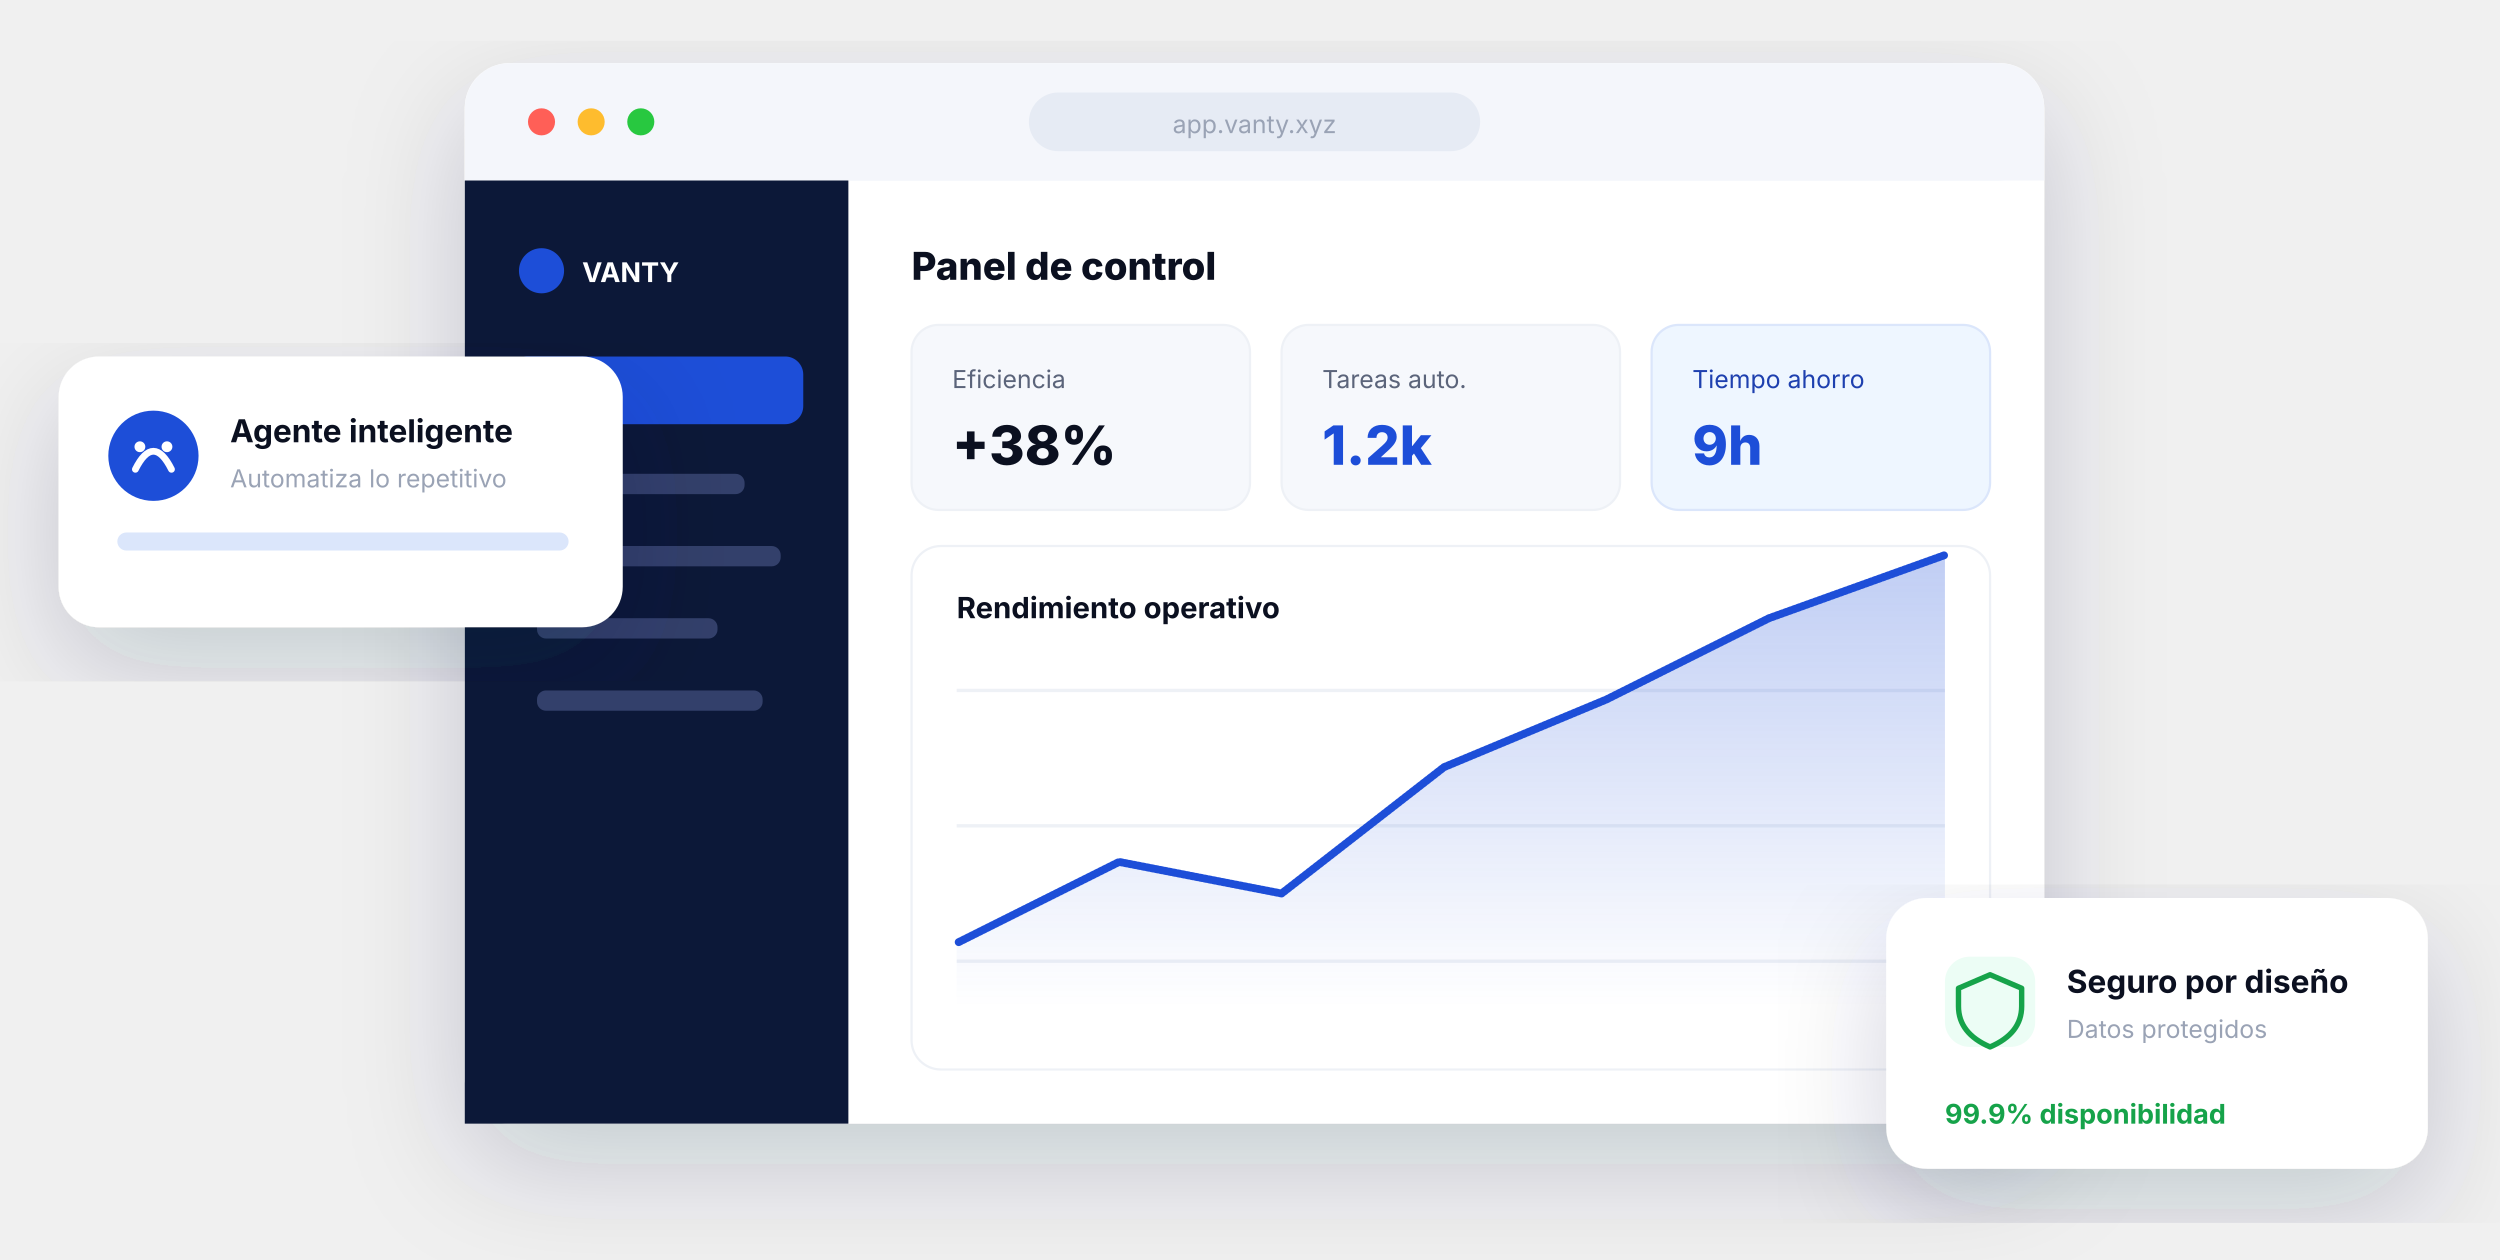
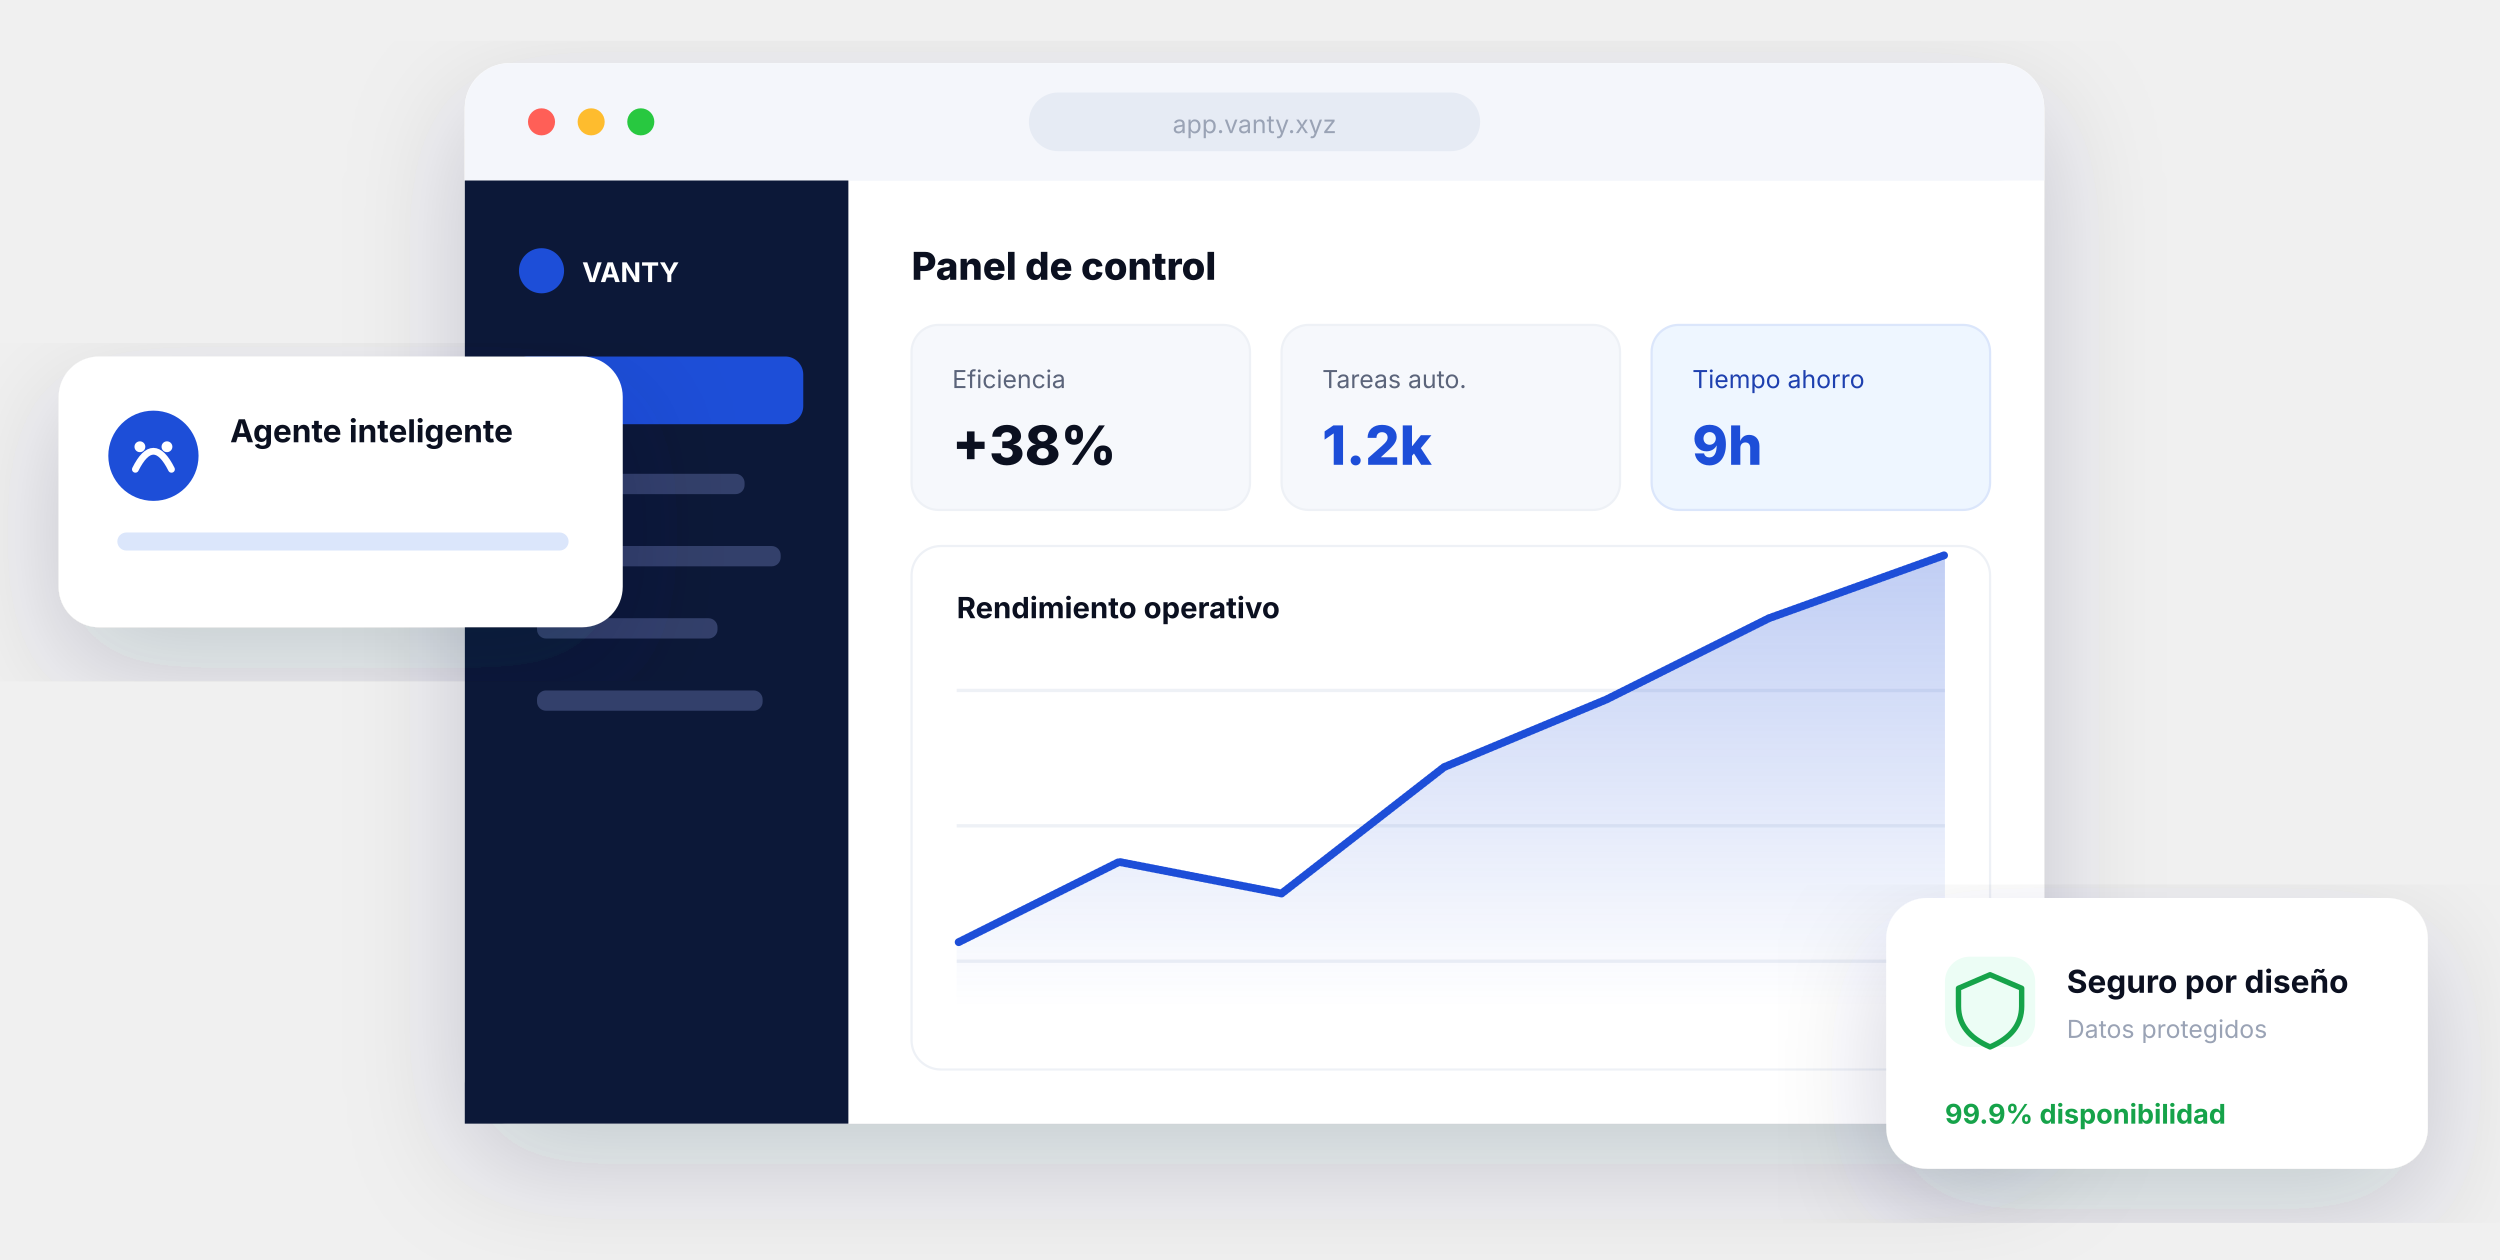
<svg xmlns="http://www.w3.org/2000/svg" viewBox="44 142 1108 558" font-family="Inter, Arial, sans-serif">
  <style>
    .ln{stroke-dasharray:1;stroke-dashoffset:1;animation:draw 2s ease forwards .3s}
    @keyframes draw{to{stroke-dashoffset:0}}
    .bar{transform-box:fill-box;transform-origin:left center;transform:scaleX(0);animation:grow 1.1s cubic-bezier(.22,1,.36,1) forwards .8s}
    @keyframes grow{to{transform:scaleX(1)}}
    .pulse{animation:pulse 2.4s ease-in-out infinite}
    @keyframes pulse{0%,100%{opacity:1}50%{opacity:.45}}
  </style>
  <defs>
    <linearGradient id="harea" x1="0" y1="0" x2="0" y2="1">
      <stop offset="0" stop-color="#1D4ED8" stop-opacity="0.28" />
      <stop offset="1" stop-color="#1D4ED8" stop-opacity="0" />
    </linearGradient>
    <filter id="hsh" x="-20%" y="-20%" width="140%" height="140%">
      <feDropShadow dx="0" dy="18" stdDeviation="26" flood-color="#1b2a52" flood-opacity="0.18" />
    </filter>
+     <clipPath id="twH">
+       <rect x="146" y="349" width="0" height="14">
+         <animate attributeName="width" values="0;0;124;124;0" keyTimes="0;0.12;0.5;0.9;1" dur="4.4s" repeatCount="indefinite" />
+       </rect>
+     </clipPath>
  </defs>
  <g filter="url(#hsh)">
    <rect x="250" y="170" width="700" height="470" rx="20" fill="#ffffff" />
  </g>
  <rect x="250" y="170" width="700" height="52" rx="20" fill="#f4f6fb" />
  <rect x="250" y="198" width="700" height="24" fill="#f4f6fb" />
  <circle cx="284" cy="196" r="6" fill="#ff5f57" />
  <circle cx="306" cy="196" r="6" fill="#febc2e" />
  <circle cx="328" cy="196" r="6" fill="#28c840" />
  <rect x="500" y="183" width="200" height="26" rx="13" fill="#e6ebf4" />
  <text x="600" y="201" fill="#9aa3b5" font-size="11" text-anchor="middle">app.vanty.xyz</text>
  <rect x="250" y="222" width="170" height="418" fill="#0c1838" />
  <circle cx="284" cy="262" r="10" fill="#1D4ED8" />
  <text x="302" y="267" fill="#fff" font-size="12" font-weight="700">VANTY</text>
  <rect x="270" y="300" width="130" height="30" rx="8" fill="#1D4ED8" />
  <rect x="282" y="352" width="92" height="9" rx="4" fill="#33406b" />
  <rect x="282" y="384" width="108" height="9" rx="4" fill="#33406b" />
  <rect x="282" y="416" width="80" height="9" rx="4" fill="#33406b" />
  <rect x="282" y="448" width="100" height="9" rx="4" fill="#33406b" />
  <text x="448" y="266" fill="#0b1020" font-size="17" font-weight="800">Panel de control</text>
  <rect x="448" y="286" width="150" height="82" rx="12" fill="#f6f8fc" stroke="#eef1f6" />
  <text x="466" y="314" fill="#5b647a" font-size="11">Eficiencia</text>
  <text x="466" y="348" fill="#0b1020" font-size="24" font-weight="800">+38%</text>
  <rect x="612" y="286" width="150" height="82" rx="12" fill="#f6f8fc" stroke="#eef1f6" />
  <text x="630" y="314" fill="#5b647a" font-size="11">Tareas auto.</text>
  <text x="630" y="348" fill="#1D4ED8" font-size="24" font-weight="800">1.2k</text>
  <rect x="776" y="286" width="150" height="82" rx="12" fill="#eef6ff" stroke="#dbe6fb" />
  <text x="794" y="314" fill="#1e40af" font-size="11">Tiempo ahorro</text>
  <text x="794" y="348" fill="#1D4ED8" font-size="24" font-weight="800">9h</text>
  <rect x="448" y="384" width="478" height="232" rx="13" fill="#ffffff" stroke="#eef1f6" />
  <text x="468" y="416" fill="#0b1020" font-size="13" font-weight="700">Rendimiento operativo</text>
  <g stroke="#eef1f6" stroke-width="1.5">
    <line x1="468" y1="448" x2="906" y2="448" />
    <line x1="468" y1="508" x2="906" y2="508" />
    <line x1="468" y1="568" x2="906" y2="568" />
  </g>
  <path d="M468 560 L540 524 L612 538 L684 482 L756 452 L828 416 L906 388 L906 588 L468 588 Z" fill="url(#harea)" />
  <polyline class="ln" pathLength="1" points="468,560 540,524 612,538 684,482 756,452 828,416 906,388" fill="none" stroke="#1D4ED8" stroke-width="3.5" stroke-linecap="round" stroke-linejoin="round" />
  <g filter="url(#hsh)">
    <rect x="70" y="300" width="250" height="120" rx="18" fill="#ffffff" />
  </g>
  <circle class="pulse" cx="112" cy="344" r="20" fill="#1D4ED8" />
  <path d="M104 350 q8 -16 16 0" fill="none" stroke="#fff" stroke-width="3" stroke-linecap="round" />
  <circle cx="106" cy="340" r="2.4" fill="#fff" />
  <circle cx="118" cy="340" r="2.4" fill="#fff" />
  <text x="146" y="338" fill="#0b1020" font-size="14" font-weight="700">Agente inteligente</text>
-   <text x="146" y="358" fill="#9aa3b5" font-size="11">Automatiza lo repetitivo</text>
+   <text x="146" y="358" fill="#5b647a" font-size="11" clip-path="url(#twH)">Automatiza lo repetitivo</text>
  <rect x="96" y="378" width="200" height="8" rx="4" fill="#dbe6fb" />
  <rect class="bar" x="96" y="378" width="160" height="8" rx="4" fill="#1D4ED8" />
  <g filter="url(#hsh)">
    <rect x="880" y="540" width="240" height="120" rx="18" fill="#ffffff" />
  </g>
  <rect x="906" y="566" width="40" height="40" rx="11" fill="#ecfdf5" />
  <path d="M926 574 l14 6 v8 q0 12 -14 18 q-14 -6 -14 -18 v-8 z" fill="none" stroke="#16a34a" stroke-width="2.4" stroke-linejoin="round" />
  <text x="960" y="582" fill="#0b1020" font-size="14" font-weight="700">Seguro por diseño</text>
  <text x="960" y="602" fill="#9aa3b5" font-size="11">Datos protegidos</text>
  <text x="906" y="640" fill="#16a34a" font-size="12" font-weight="700">99.9% disponibilidad</text>
</svg>
